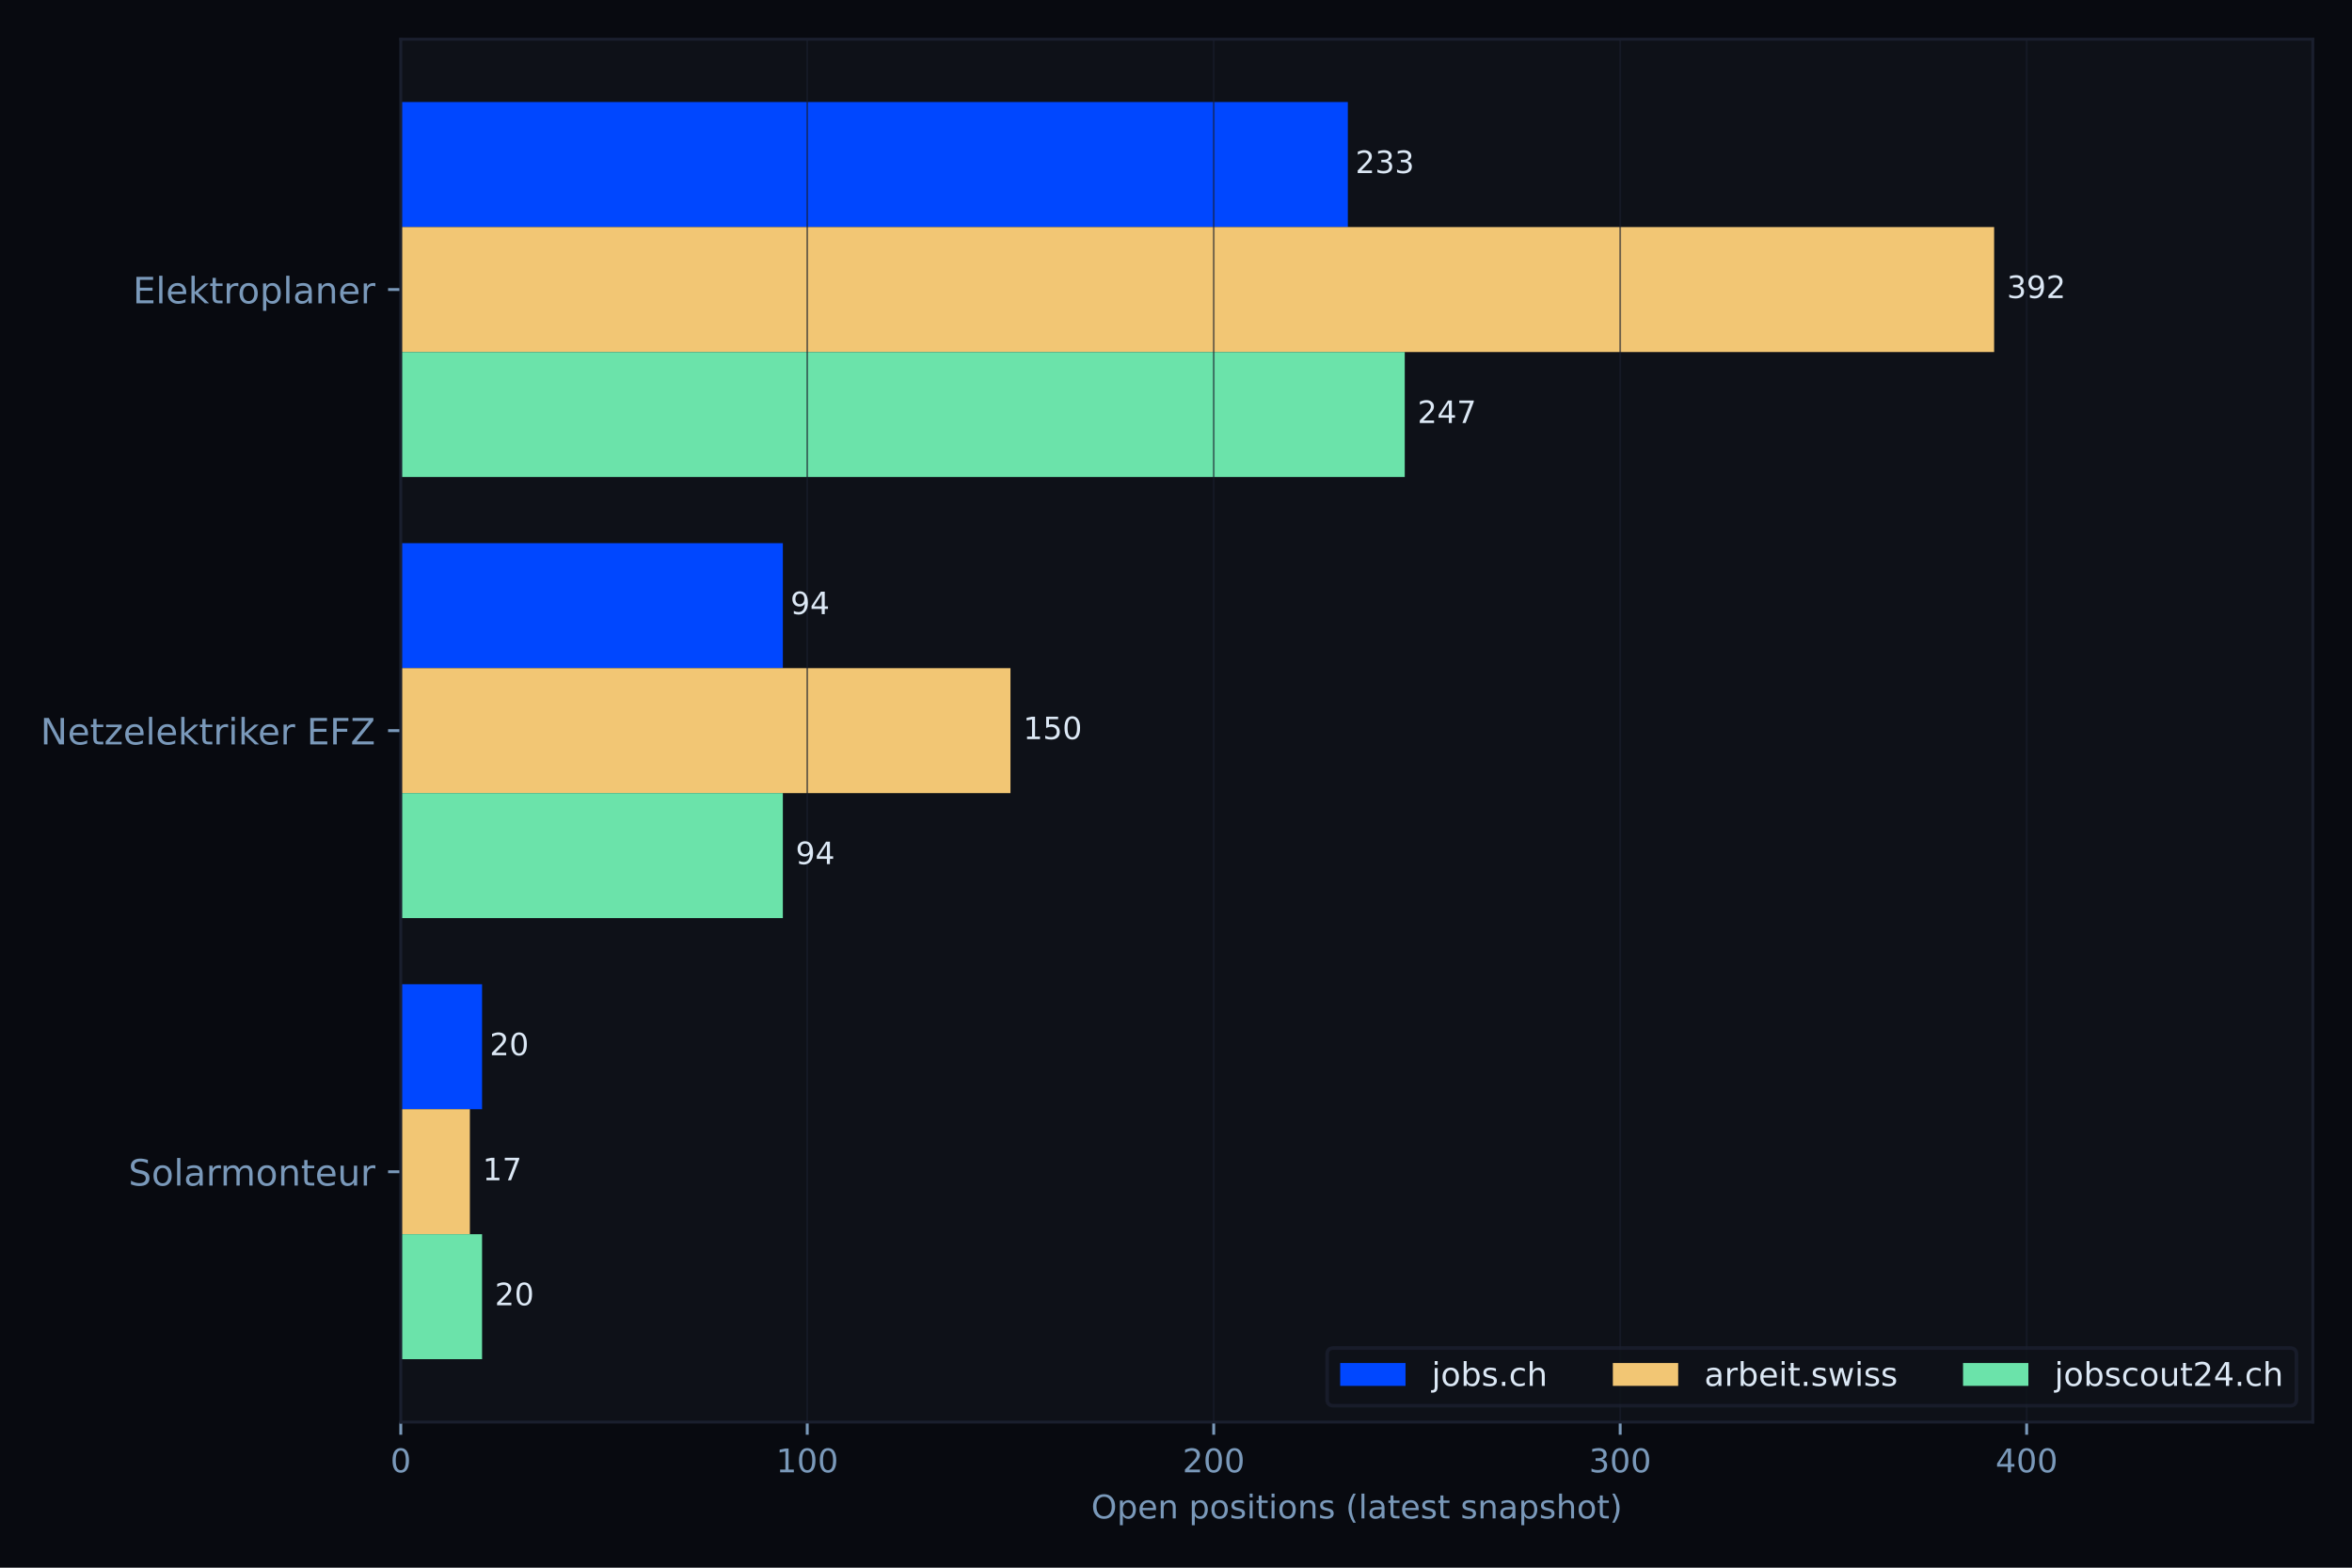
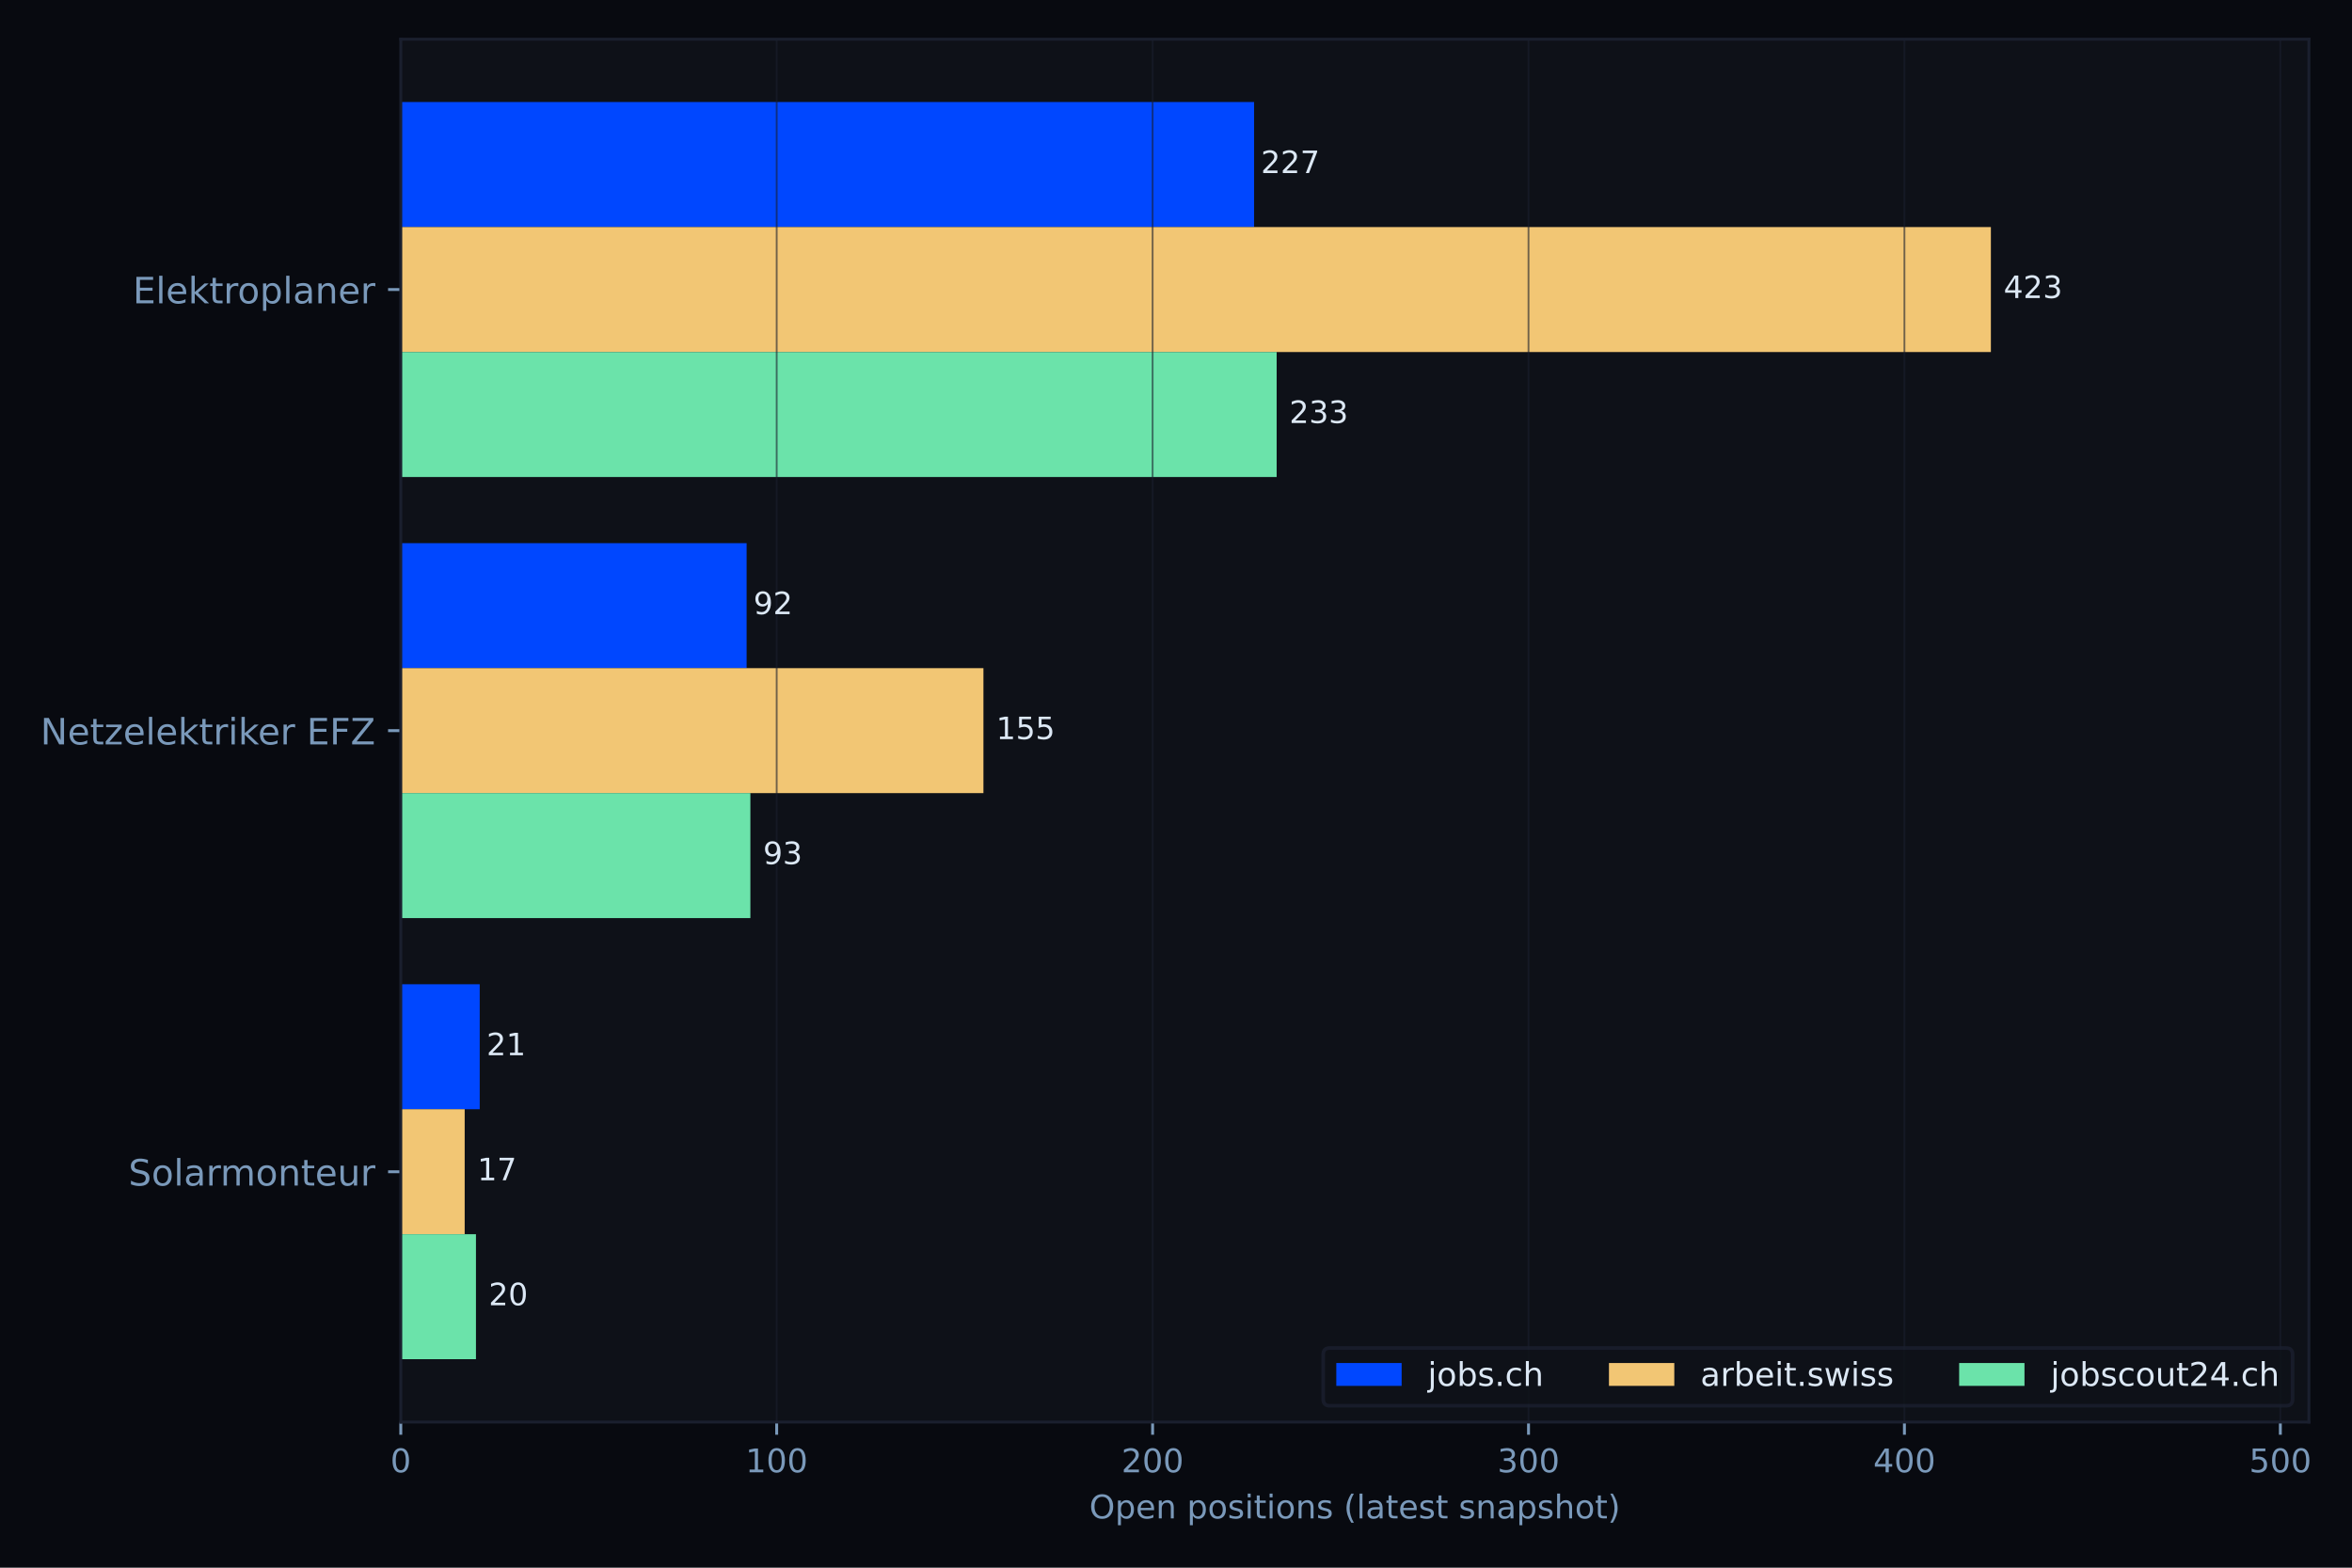
<svg xmlns="http://www.w3.org/2000/svg" xmlns:xlink="http://www.w3.org/1999/xlink" width="648pt" height="432pt" viewBox="0 0 648 432" version="1.1">
  <defs>
    <style type="text/css">*{stroke-linejoin: round; stroke-linecap: butt}</style>
  </defs>
  <g id="figure_1">
    <g id="patch_1">
      <path d="M 0 432  L 648 432  L 648 0  L 0 0  z " style="fill: #080a10" />
    </g>
    <g id="axes_1">
      <g id="patch_2">
-         <path d="M 110.418 391.873  L 637.2 391.873  L 637.2 10.8  L 110.418 10.8  z " style="fill: #0e1118" />
+         <path d="M 110.418 391.873  L 636.128 391.873  L 636.128 10.8  L 110.418 10.8  z " style="fill: #0e1118" />
      </g>
      <g id="patch_3">
-         <path d="M 110.418 28.121  L 371.345 28.121  L 371.345 62.562  L 110.418 62.562  z " clip-path="url(#p91f7af587e)" style="fill: #0047ff" />
+         <path d="M 110.418 28.121  L 345.517 28.121  L 345.517 62.562  L 110.418 62.562  z " clip-path="url(#p15c6c95332)" style="fill: #0047ff" />
      </g>
      <g id="patch_4">
-         <path d="M 110.418 149.676  L 215.685 149.676  L 215.685 184.116  L 110.418 184.116  z " clip-path="url(#p91f7af587e)" style="fill: #0047ff" />
+         <path d="M 110.418 149.676  L 205.701 149.676  L 205.701 184.116  L 110.418 184.116  z " clip-path="url(#p15c6c95332)" style="fill: #0047ff" />
      </g>
      <g id="patch_5">
-         <path d="M 110.418 271.23  L 132.815 271.23  L 132.815 305.67  L 110.418 305.67  z " clip-path="url(#p91f7af587e)" style="fill: #0047ff" />
+         <path d="M 110.418 271.23  L 132.167 271.23  L 132.167 305.67  L 110.418 305.67  z " clip-path="url(#p15c6c95332)" style="fill: #0047ff" />
      </g>
      <g id="patch_6">
-         <path d="M 110.418 62.562  L 549.403 62.562  L 549.403 97.002  L 110.418 97.002  z " clip-path="url(#p91f7af587e)" style="fill: #f2c674" />
+         <path d="M 110.418 62.562  L 548.51 62.562  L 548.51 97.002  L 110.418 97.002  z " clip-path="url(#p15c6c95332)" style="fill: #f2c674" />
      </g>
      <g id="patch_7">
-         <path d="M 110.418 184.116  L 278.397 184.116  L 278.397 218.557  L 110.418 218.557  z " clip-path="url(#p91f7af587e)" style="fill: #f2c674" />
+         <path d="M 110.418 184.116  L 270.948 184.116  L 270.948 218.557  L 110.418 218.557  z " clip-path="url(#p15c6c95332)" style="fill: #f2c674" />
      </g>
      <g id="patch_8">
-         <path d="M 110.418 305.67  L 129.456 305.67  L 129.456 340.111  L 110.418 340.111  z " clip-path="url(#p91f7af587e)" style="fill: #f2c674" />
+         <path d="M 110.418 305.67  L 128.025 305.67  L 128.025 340.111  L 110.418 340.111  z " clip-path="url(#p15c6c95332)" style="fill: #f2c674" />
      </g>
      <g id="patch_9">
-         <path d="M 110.418 97.002  L 387.023 97.002  L 387.023 131.443  L 110.418 131.443  z " clip-path="url(#p91f7af587e)" style="fill: #6be3aa" />
+         <path d="M 110.418 97.002  L 351.731 97.002  L 351.731 131.443  L 110.418 131.443  z " clip-path="url(#p15c6c95332)" style="fill: #6be3aa" />
      </g>
      <g id="patch_10">
-         <path d="M 110.418 218.557  L 215.685 218.557  L 215.685 252.997  L 110.418 252.997  z " clip-path="url(#p91f7af587e)" style="fill: #6be3aa" />
+         <path d="M 110.418 218.557  L 206.736 218.557  L 206.736 252.997  L 110.418 252.997  z " clip-path="url(#p15c6c95332)" style="fill: #6be3aa" />
      </g>
      <g id="patch_11">
-         <path d="M 110.418 340.111  L 132.815 340.111  L 132.815 374.551  L 110.418 374.551  z " clip-path="url(#p91f7af587e)" style="fill: #6be3aa" />
+         <path d="M 110.418 340.111  L 131.132 340.111  L 131.132 374.551  L 110.418 374.551  z " clip-path="url(#p15c6c95332)" style="fill: #6be3aa" />
      </g>
      <g id="matplotlib.axis_1">
        <g id="xtick_1">
          <g id="line2d_1">
-             <path d="M 110.418 391.873  L 110.418 10.8  " clip-path="url(#p91f7af587e)" style="fill: none; stroke: #1a1f2e; stroke-opacity: 0.6; stroke-width: 0.5; stroke-linecap: square" />
+             <path d="M 110.418 391.873  L 110.418 10.8  " clip-path="url(#p15c6c95332)" style="fill: none; stroke: #1a1f2e; stroke-opacity: 0.6; stroke-width: 0.5; stroke-linecap: square" />
          </g>
          <g id="line2d_2">
            <defs>
              <path id="mff3be124f5" d="M 0 0  L 0 3.5  " style="stroke: #7a99ba; stroke-width: 0.8" />
            </defs>
            <g>
              <use xlink:href="#mff3be124f5" x="110.418" y="391.873" style="fill: #7a99ba; stroke: #7a99ba; stroke-width: 0.8" />
            </g>
          </g>
          <g id="text_1">
            <g style="fill: #7a99ba" transform="translate(107.5551 405.7113) scale(0.09 -0.09)">
              <defs>
                <path id="DejaVuSans-30" d="M 2034 4250  Q 1547 4250 1301 3770  Q 1056 3291 1056 2328  Q 1056 1369 1301 889  Q 1547 409 2034 409  Q 2525 409 2770 889  Q 3016 1369 3016 2328  Q 3016 3291 2770 3770  Q 2525 4250 2034 4250  z M 2034 4750  Q 2819 4750 3233 4129  Q 3647 3509 3647 2328  Q 3647 1150 3233 529  Q 2819 -91 2034 -91  Q 1250 -91 836 529  Q 422 1150 422 2328  Q 422 3509 836 4129  Q 1250 4750 2034 4750  z " transform="scale(0.015625)" />
              </defs>
              <use xlink:href="#DejaVuSans-30" />
            </g>
          </g>
        </g>
        <g id="xtick_2">
          <g id="line2d_3">
-             <path d="M 222.404 391.873  L 222.404 10.8  " clip-path="url(#p91f7af587e)" style="fill: none; stroke: #1a1f2e; stroke-opacity: 0.6; stroke-width: 0.5; stroke-linecap: square" />
+             <path d="M 213.986 391.873  L 213.986 10.8  " clip-path="url(#p15c6c95332)" style="fill: none; stroke: #1a1f2e; stroke-opacity: 0.6; stroke-width: 0.5; stroke-linecap: square" />
          </g>
          <g id="line2d_4">
            <g>
-               <use xlink:href="#mff3be124f5" x="222.404" y="391.873" style="fill: #7a99ba; stroke: #7a99ba; stroke-width: 0.8" />
+               <use xlink:href="#mff3be124f5" x="213.986" y="391.873" style="fill: #7a99ba; stroke: #7a99ba; stroke-width: 0.8" />
            </g>
          </g>
          <g id="text_2">
-             <g style="fill: #7a99ba" transform="translate(213.8147 405.7113) scale(0.09 -0.09)">
+             <g style="fill: #7a99ba" transform="translate(205.3966 405.7113) scale(0.09 -0.09)">
              <defs>
                <path id="DejaVuSans-31" d="M 794 531  L 1825 531  L 1825 4091  L 703 3866  L 703 4441  L 1819 4666  L 2450 4666  L 2450 531  L 3481 531  L 3481 0  L 794 0  L 794 531  z " transform="scale(0.015625)" />
              </defs>
              <use xlink:href="#DejaVuSans-31" />
              <use xlink:href="#DejaVuSans-30" x="63.623" />
              <use xlink:href="#DejaVuSans-30" x="127.246" />
            </g>
          </g>
        </g>
        <g id="xtick_3">
          <g id="line2d_5">
-             <path d="M 334.39 391.873  L 334.39 10.8  " clip-path="url(#p91f7af587e)" style="fill: none; stroke: #1a1f2e; stroke-opacity: 0.6; stroke-width: 0.5; stroke-linecap: square" />
+             <path d="M 317.554 391.873  L 317.554 10.8  " clip-path="url(#p15c6c95332)" style="fill: none; stroke: #1a1f2e; stroke-opacity: 0.6; stroke-width: 0.5; stroke-linecap: square" />
          </g>
          <g id="line2d_6">
            <g>
-               <use xlink:href="#mff3be124f5" x="334.39" y="391.873" style="fill: #7a99ba; stroke: #7a99ba; stroke-width: 0.8" />
+               <use xlink:href="#mff3be124f5" x="317.554" y="391.873" style="fill: #7a99ba; stroke: #7a99ba; stroke-width: 0.8" />
            </g>
          </g>
          <g id="text_3">
-             <g style="fill: #7a99ba" transform="translate(325.8007 405.7113) scale(0.09 -0.09)">
+             <g style="fill: #7a99ba" transform="translate(308.9644 405.7113) scale(0.09 -0.09)">
              <defs>
                <path id="DejaVuSans-32" d="M 1228 531  L 3431 531  L 3431 0  L 469 0  L 469 531  Q 828 903 1448 1529  Q 2069 2156 2228 2338  Q 2531 2678 2651 2914  Q 2772 3150 2772 3378  Q 2772 3750 2511 3984  Q 2250 4219 1831 4219  Q 1534 4219 1204 4116  Q 875 4013 500 3803  L 500 4441  Q 881 4594 1212 4672  Q 1544 4750 1819 4750  Q 2544 4750 2975 4387  Q 3406 4025 3406 3419  Q 3406 3131 3298 2873  Q 3191 2616 2906 2266  Q 2828 2175 2409 1742  Q 1991 1309 1228 531  z " transform="scale(0.015625)" />
              </defs>
              <use xlink:href="#DejaVuSans-32" />
              <use xlink:href="#DejaVuSans-30" x="63.623" />
              <use xlink:href="#DejaVuSans-30" x="127.246" />
            </g>
          </g>
        </g>
        <g id="xtick_4">
          <g id="line2d_7">
-             <path d="M 446.376 391.873  L 446.376 10.8  " clip-path="url(#p91f7af587e)" style="fill: none; stroke: #1a1f2e; stroke-opacity: 0.6; stroke-width: 0.5; stroke-linecap: square" />
+             <path d="M 421.122 391.873  L 421.122 10.8  " clip-path="url(#p15c6c95332)" style="fill: none; stroke: #1a1f2e; stroke-opacity: 0.6; stroke-width: 0.5; stroke-linecap: square" />
          </g>
          <g id="line2d_8">
            <g>
-               <use xlink:href="#mff3be124f5" x="446.376" y="391.873" style="fill: #7a99ba; stroke: #7a99ba; stroke-width: 0.8" />
+               <use xlink:href="#mff3be124f5" x="421.122" y="391.873" style="fill: #7a99ba; stroke: #7a99ba; stroke-width: 0.8" />
            </g>
          </g>
          <g id="text_4">
-             <g style="fill: #7a99ba" transform="translate(437.7866 405.7113) scale(0.09 -0.09)">
+             <g style="fill: #7a99ba" transform="translate(412.5322 405.7113) scale(0.09 -0.09)">
              <defs>
                <path id="DejaVuSans-33" d="M 2597 2516  Q 3050 2419 3304 2112  Q 3559 1806 3559 1356  Q 3559 666 3084 287  Q 2609 -91 1734 -91  Q 1441 -91 1130 -33  Q 819 25 488 141  L 488 750  Q 750 597 1062 519  Q 1375 441 1716 441  Q 2309 441 2620 675  Q 2931 909 2931 1356  Q 2931 1769 2642 2001  Q 2353 2234 1838 2234  L 1294 2234  L 1294 2753  L 1863 2753  Q 2328 2753 2575 2939  Q 2822 3125 2822 3475  Q 2822 3834 2567 4026  Q 2313 4219 1838 4219  Q 1578 4219 1281 4162  Q 984 4106 628 3988  L 628 4550  Q 988 4650 1302 4700  Q 1616 4750 1894 4750  Q 2613 4750 3031 4423  Q 3450 4097 3450 3541  Q 3450 3153 3228 2886  Q 3006 2619 2597 2516  z " transform="scale(0.015625)" />
              </defs>
              <use xlink:href="#DejaVuSans-33" />
              <use xlink:href="#DejaVuSans-30" x="63.623" />
              <use xlink:href="#DejaVuSans-30" x="127.246" />
            </g>
          </g>
        </g>
        <g id="xtick_5">
          <g id="line2d_9">
-             <path d="M 558.362 391.873  L 558.362 10.8  " clip-path="url(#p91f7af587e)" style="fill: none; stroke: #1a1f2e; stroke-opacity: 0.6; stroke-width: 0.5; stroke-linecap: square" />
+             <path d="M 524.689 391.873  L 524.689 10.8  " clip-path="url(#p15c6c95332)" style="fill: none; stroke: #1a1f2e; stroke-opacity: 0.6; stroke-width: 0.5; stroke-linecap: square" />
          </g>
          <g id="line2d_10">
            <g>
-               <use xlink:href="#mff3be124f5" x="558.362" y="391.873" style="fill: #7a99ba; stroke: #7a99ba; stroke-width: 0.8" />
+               <use xlink:href="#mff3be124f5" x="524.689" y="391.873" style="fill: #7a99ba; stroke: #7a99ba; stroke-width: 0.8" />
            </g>
          </g>
          <g id="text_5">
-             <g style="fill: #7a99ba" transform="translate(549.7725 405.7113) scale(0.09 -0.09)">
+             <g style="fill: #7a99ba" transform="translate(516.0999 405.7113) scale(0.09 -0.09)">
              <defs>
                <path id="DejaVuSans-34" d="M 2419 4116  L 825 1625  L 2419 1625  L 2419 4116  z M 2253 4666  L 3047 4666  L 3047 1625  L 3713 1625  L 3713 1100  L 3047 1100  L 3047 0  L 2419 0  L 2419 1100  L 313 1100  L 313 1709  L 2253 4666  z " transform="scale(0.015625)" />
              </defs>
              <use xlink:href="#DejaVuSans-34" />
              <use xlink:href="#DejaVuSans-30" x="63.623" />
              <use xlink:href="#DejaVuSans-30" x="127.246" />
            </g>
          </g>
        </g>
-         <g id="text_6">
-           <g style="fill: #7a99ba" transform="translate(300.6454 418.4216) scale(0.09 -0.09)">
+         <g id="xtick_6">
+           <g id="line2d_11">
+             <path d="M 628.257 391.873  L 628.257 10.8  " clip-path="url(#p15c6c95332)" style="fill: none; stroke: #1a1f2e; stroke-opacity: 0.6; stroke-width: 0.5; stroke-linecap: square" />
+           </g>
+           <g id="line2d_12">
+             <g>
+               <use xlink:href="#mff3be124f5" x="628.257" y="391.873" style="fill: #7a99ba; stroke: #7a99ba; stroke-width: 0.8" />
+             </g>
+           </g>
+           <g id="text_6">
+             <g style="fill: #7a99ba" transform="translate(619.6677 405.7113) scale(0.09 -0.09)">
+               <defs>
+                 <path id="DejaVuSans-35" d="M 691 4666  L 3169 4666  L 3169 4134  L 1269 4134  L 1269 2991  Q 1406 3038 1543 3061  Q 1681 3084 1819 3084  Q 2600 3084 3056 2656  Q 3513 2228 3513 1497  Q 3513 744 3044 326  Q 2575 -91 1722 -91  Q 1428 -91 1123 -41  Q 819 9 494 109  L 494 744  Q 775 591 1075 516  Q 1375 441 1709 441  Q 2250 441 2565 725  Q 2881 1009 2881 1497  Q 2881 1984 2565 2268  Q 2250 2553 1709 2553  Q 1456 2553 1204 2497  Q 953 2441 691 2322  L 691 4666  z " transform="scale(0.015625)" />
+               </defs>
+               <use xlink:href="#DejaVuSans-35" />
+               <use xlink:href="#DejaVuSans-30" x="63.623" />
+               <use xlink:href="#DejaVuSans-30" x="127.246" />
+             </g>
+           </g>
+         </g>
+         <g id="text_7">
+           <g style="fill: #7a99ba" transform="translate(300.1095 418.4216) scale(0.09 -0.09)">
            <defs>
              <path id="DejaVuSans-4f" d="M 2522 4238  Q 1834 4238 1429 3725  Q 1025 3213 1025 2328  Q 1025 1447 1429 934  Q 1834 422 2522 422  Q 3209 422 3611 934  Q 4013 1447 4013 2328  Q 4013 3213 3611 3725  Q 3209 4238 2522 4238  z M 2522 4750  Q 3503 4750 4090 4092  Q 4678 3434 4678 2328  Q 4678 1225 4090 567  Q 3503 -91 2522 -91  Q 1538 -91 948 565  Q 359 1222 359 2328  Q 359 3434 948 4092  Q 1538 4750 2522 4750  z " transform="scale(0.015625)" />
              <path id="DejaVuSans-70" d="M 1159 525  L 1159 -1331  L 581 -1331  L 581 3500  L 1159 3500  L 1159 2969  Q 1341 3281 1617 3432  Q 1894 3584 2278 3584  Q 2916 3584 3314 3078  Q 3713 2572 3713 1747  Q 3713 922 3314 415  Q 2916 -91 2278 -91  Q 1894 -91 1617 61  Q 1341 213 1159 525  z M 3116 1747  Q 3116 2381 2855 2742  Q 2594 3103 2138 3103  Q 1681 3103 1420 2742  Q 1159 2381 1159 1747  Q 1159 1113 1420 752  Q 1681 391 2138 391  Q 2594 391 2855 752  Q 3116 1113 3116 1747  z " transform="scale(0.015625)" />
              <path id="DejaVuSans-65" d="M 3597 1894  L 3597 1613  L 953 1613  Q 991 1019 1311 708  Q 1631 397 2203 397  Q 2534 397 2845 478  Q 3156 559 3463 722  L 3463 178  Q 3153 47 2828 -22  Q 2503 -91 2169 -91  Q 1331 -91 842 396  Q 353 884 353 1716  Q 353 2575 817 3079  Q 1281 3584 2069 3584  Q 2775 3584 3186 3129  Q 3597 2675 3597 1894  z M 3022 2063  Q 3016 2534 2758 2815  Q 2500 3097 2075 3097  Q 1594 3097 1305 2825  Q 1016 2553 972 2059  L 3022 2063  z " transform="scale(0.015625)" />
              <path id="DejaVuSans-6e" d="M 3513 2113  L 3513 0  L 2938 0  L 2938 2094  Q 2938 2591 2744 2837  Q 2550 3084 2163 3084  Q 1697 3084 1428 2787  Q 1159 2491 1159 1978  L 1159 0  L 581 0  L 581 3500  L 1159 3500  L 1159 2956  Q 1366 3272 1645 3428  Q 1925 3584 2291 3584  Q 2894 3584 3203 3211  Q 3513 2838 3513 2113  z " transform="scale(0.015625)" />
              <path id="DejaVuSans-20" transform="scale(0.015625)" />
              <path id="DejaVuSans-6f" d="M 1959 3097  Q 1497 3097 1228 2736  Q 959 2375 959 1747  Q 959 1119 1226 758  Q 1494 397 1959 397  Q 2419 397 2687 759  Q 2956 1122 2956 1747  Q 2956 2369 2687 2733  Q 2419 3097 1959 3097  z M 1959 3584  Q 2709 3584 3137 3096  Q 3566 2609 3566 1747  Q 3566 888 3137 398  Q 2709 -91 1959 -91  Q 1206 -91 779 398  Q 353 888 353 1747  Q 353 2609 779 3096  Q 1206 3584 1959 3584  z " transform="scale(0.015625)" />
              <path id="DejaVuSans-73" d="M 2834 3397  L 2834 2853  Q 2591 2978 2328 3040  Q 2066 3103 1784 3103  Q 1356 3103 1142 2972  Q 928 2841 928 2578  Q 928 2378 1081 2264  Q 1234 2150 1697 2047  L 1894 2003  Q 2506 1872 2764 1633  Q 3022 1394 3022 966  Q 3022 478 2636 193  Q 2250 -91 1575 -91  Q 1294 -91 989 -36  Q 684 19 347 128  L 347 722  Q 666 556 975 473  Q 1284 391 1588 391  Q 1994 391 2212 530  Q 2431 669 2431 922  Q 2431 1156 2273 1281  Q 2116 1406 1581 1522  L 1381 1569  Q 847 1681 609 1914  Q 372 2147 372 2553  Q 372 3047 722 3315  Q 1072 3584 1716 3584  Q 2034 3584 2315 3537  Q 2597 3491 2834 3397  z " transform="scale(0.015625)" />
              <path id="DejaVuSans-69" d="M 603 3500  L 1178 3500  L 1178 0  L 603 0  L 603 3500  z M 603 4863  L 1178 4863  L 1178 4134  L 603 4134  L 603 4863  z " transform="scale(0.015625)" />
              <path id="DejaVuSans-74" d="M 1172 4494  L 1172 3500  L 2356 3500  L 2356 3053  L 1172 3053  L 1172 1153  Q 1172 725 1289 603  Q 1406 481 1766 481  L 2356 481  L 2356 0  L 1766 0  Q 1100 0 847 248  Q 594 497 594 1153  L 594 3053  L 172 3053  L 172 3500  L 594 3500  L 594 4494  L 1172 4494  z " transform="scale(0.015625)" />
              <path id="DejaVuSans-28" d="M 1984 4856  Q 1566 4138 1362 3434  Q 1159 2731 1159 2009  Q 1159 1288 1364 580  Q 1569 -128 1984 -844  L 1484 -844  Q 1016 -109 783 600  Q 550 1309 550 2009  Q 550 2706 781 3412  Q 1013 4119 1484 4856  L 1984 4856  z " transform="scale(0.015625)" />
              <path id="DejaVuSans-6c" d="M 603 4863  L 1178 4863  L 1178 0  L 603 0  L 603 4863  z " transform="scale(0.015625)" />
              <path id="DejaVuSans-61" d="M 2194 1759  Q 1497 1759 1228 1600  Q 959 1441 959 1056  Q 959 750 1161 570  Q 1363 391 1709 391  Q 2188 391 2477 730  Q 2766 1069 2766 1631  L 2766 1759  L 2194 1759  z M 3341 1997  L 3341 0  L 2766 0  L 2766 531  Q 2569 213 2275 61  Q 1981 -91 1556 -91  Q 1019 -91 701 211  Q 384 513 384 1019  Q 384 1609 779 1909  Q 1175 2209 1959 2209  L 2766 2209  L 2766 2266  Q 2766 2663 2505 2880  Q 2244 3097 1772 3097  Q 1472 3097 1187 3025  Q 903 2953 641 2809  L 641 3341  Q 956 3463 1253 3523  Q 1550 3584 1831 3584  Q 2591 3584 2966 3190  Q 3341 2797 3341 1997  z " transform="scale(0.015625)" />
              <path id="DejaVuSans-68" d="M 3513 2113  L 3513 0  L 2938 0  L 2938 2094  Q 2938 2591 2744 2837  Q 2550 3084 2163 3084  Q 1697 3084 1428 2787  Q 1159 2491 1159 1978  L 1159 0  L 581 0  L 581 4863  L 1159 4863  L 1159 2956  Q 1366 3272 1645 3428  Q 1925 3584 2291 3584  Q 2894 3584 3203 3211  Q 3513 2838 3513 2113  z " transform="scale(0.015625)" />
              <path id="DejaVuSans-29" d="M 513 4856  L 1013 4856  Q 1481 4119 1714 3412  Q 1947 2706 1947 2009  Q 1947 1309 1714 600  Q 1481 -109 1013 -844  L 513 -844  Q 928 -128 1133 580  Q 1338 1288 1338 2009  Q 1338 2731 1133 3434  Q 928 4138 513 4856  z " transform="scale(0.015625)" />
            </defs>
            <use xlink:href="#DejaVuSans-4f" />
            <use xlink:href="#DejaVuSans-70" x="78.711" />
            <use xlink:href="#DejaVuSans-65" x="142.188" />
            <use xlink:href="#DejaVuSans-6e" x="203.711" />
            <use xlink:href="#DejaVuSans-20" x="267.09" />
            <use xlink:href="#DejaVuSans-70" x="298.877" />
            <use xlink:href="#DejaVuSans-6f" x="362.354" />
            <use xlink:href="#DejaVuSans-73" x="423.535" />
            <use xlink:href="#DejaVuSans-69" x="475.635" />
            <use xlink:href="#DejaVuSans-74" x="503.418" />
            <use xlink:href="#DejaVuSans-69" x="542.627" />
            <use xlink:href="#DejaVuSans-6f" x="570.41" />
            <use xlink:href="#DejaVuSans-6e" x="631.592" />
            <use xlink:href="#DejaVuSans-73" x="694.971" />
            <use xlink:href="#DejaVuSans-20" x="747.07" />
            <use xlink:href="#DejaVuSans-28" x="778.857" />
            <use xlink:href="#DejaVuSans-6c" x="817.871" />
            <use xlink:href="#DejaVuSans-61" x="845.654" />
            <use xlink:href="#DejaVuSans-74" x="906.934" />
            <use xlink:href="#DejaVuSans-65" x="946.143" />
            <use xlink:href="#DejaVuSans-73" x="1007.666" />
            <use xlink:href="#DejaVuSans-74" x="1059.766" />
            <use xlink:href="#DejaVuSans-20" x="1098.975" />
            <use xlink:href="#DejaVuSans-73" x="1130.762" />
            <use xlink:href="#DejaVuSans-6e" x="1182.861" />
            <use xlink:href="#DejaVuSans-61" x="1246.24" />
            <use xlink:href="#DejaVuSans-70" x="1307.52" />
            <use xlink:href="#DejaVuSans-73" x="1370.996" />
            <use xlink:href="#DejaVuSans-68" x="1423.096" />
            <use xlink:href="#DejaVuSans-6f" x="1486.475" />
            <use xlink:href="#DejaVuSans-74" x="1547.656" />
            <use xlink:href="#DejaVuSans-29" x="1586.865" />
          </g>
        </g>
      </g>
      <g id="matplotlib.axis_2">
        <g id="ytick_1">
-           <g id="line2d_11">
+           <g id="line2d_13">
            <defs>
              <path id="mdf66c61492" d="M 0 0  L -3.5 0  " style="stroke: #7a99ba; stroke-width: 0.8" />
            </defs>
            <g>
              <use xlink:href="#mdf66c61492" x="110.418" y="79.782" style="fill: #7a99ba; stroke: #7a99ba; stroke-width: 0.8" />
            </g>
          </g>
-           <g id="text_7">
+           <g id="text_8">
            <g style="fill: #7a99ba" transform="translate(36.59631 83.58128) scale(0.1 -0.1)">
              <defs>
                <path id="DejaVuSans-45" d="M 628 4666  L 3578 4666  L 3578 4134  L 1259 4134  L 1259 2753  L 3481 2753  L 3481 2222  L 1259 2222  L 1259 531  L 3634 531  L 3634 0  L 628 0  L 628 4666  z " transform="scale(0.015625)" />
                <path id="DejaVuSans-6b" d="M 581 4863  L 1159 4863  L 1159 1991  L 2875 3500  L 3609 3500  L 1753 1863  L 3688 0  L 2938 0  L 1159 1709  L 1159 0  L 581 0  L 581 4863  z " transform="scale(0.015625)" />
                <path id="DejaVuSans-72" d="M 2631 2963  Q 2534 3019 2420 3045  Q 2306 3072 2169 3072  Q 1681 3072 1420 2755  Q 1159 2438 1159 1844  L 1159 0  L 581 0  L 581 3500  L 1159 3500  L 1159 2956  Q 1341 3275 1631 3429  Q 1922 3584 2338 3584  Q 2397 3584 2469 3576  Q 2541 3569 2628 3553  L 2631 2963  z " transform="scale(0.015625)" />
              </defs>
              <use xlink:href="#DejaVuSans-45" />
              <use xlink:href="#DejaVuSans-6c" x="63.184" />
              <use xlink:href="#DejaVuSans-65" x="90.967" />
              <use xlink:href="#DejaVuSans-6b" x="152.49" />
              <use xlink:href="#DejaVuSans-74" x="210.4" />
              <use xlink:href="#DejaVuSans-72" x="249.609" />
              <use xlink:href="#DejaVuSans-6f" x="288.473" />
              <use xlink:href="#DejaVuSans-70" x="349.654" />
              <use xlink:href="#DejaVuSans-6c" x="413.131" />
              <use xlink:href="#DejaVuSans-61" x="440.914" />
              <use xlink:href="#DejaVuSans-6e" x="502.193" />
              <use xlink:href="#DejaVuSans-65" x="565.572" />
              <use xlink:href="#DejaVuSans-72" x="627.096" />
            </g>
          </g>
        </g>
        <g id="ytick_2">
-           <g id="line2d_12">
+           <g id="line2d_14">
            <g>
              <use xlink:href="#mdf66c61492" x="110.418" y="201.336" style="fill: #7a99ba; stroke: #7a99ba; stroke-width: 0.8" />
            </g>
          </g>
-           <g id="text_8">
+           <g id="text_9">
            <g style="fill: #7a99ba" transform="translate(11.14006 205.1356) scale(0.1 -0.1)">
              <defs>
                <path id="DejaVuSans-4e" d="M 628 4666  L 1478 4666  L 3547 763  L 3547 4666  L 4159 4666  L 4159 0  L 3309 0  L 1241 3903  L 1241 0  L 628 0  L 628 4666  z " transform="scale(0.015625)" />
                <path id="DejaVuSans-7a" d="M 353 3500  L 3084 3500  L 3084 2975  L 922 459  L 3084 459  L 3084 0  L 275 0  L 275 525  L 2438 3041  L 353 3041  L 353 3500  z " transform="scale(0.015625)" />
                <path id="DejaVuSans-46" d="M 628 4666  L 3309 4666  L 3309 4134  L 1259 4134  L 1259 2759  L 3109 2759  L 3109 2228  L 1259 2228  L 1259 0  L 628 0  L 628 4666  z " transform="scale(0.015625)" />
                <path id="DejaVuSans-5a" d="M 359 4666  L 4025 4666  L 4025 4184  L 1075 531  L 4097 531  L 4097 0  L 288 0  L 288 481  L 3238 4134  L 359 4134  L 359 4666  z " transform="scale(0.015625)" />
              </defs>
              <use xlink:href="#DejaVuSans-4e" />
              <use xlink:href="#DejaVuSans-65" x="74.805" />
              <use xlink:href="#DejaVuSans-74" x="136.328" />
              <use xlink:href="#DejaVuSans-7a" x="175.537" />
              <use xlink:href="#DejaVuSans-65" x="228.027" />
              <use xlink:href="#DejaVuSans-6c" x="289.551" />
              <use xlink:href="#DejaVuSans-65" x="317.334" />
              <use xlink:href="#DejaVuSans-6b" x="378.857" />
              <use xlink:href="#DejaVuSans-74" x="436.768" />
              <use xlink:href="#DejaVuSans-72" x="475.977" />
              <use xlink:href="#DejaVuSans-69" x="517.09" />
              <use xlink:href="#DejaVuSans-6b" x="544.873" />
              <use xlink:href="#DejaVuSans-65" x="599.158" />
              <use xlink:href="#DejaVuSans-72" x="660.682" />
              <use xlink:href="#DejaVuSans-20" x="701.795" />
              <use xlink:href="#DejaVuSans-45" x="733.582" />
              <use xlink:href="#DejaVuSans-46" x="796.766" />
              <use xlink:href="#DejaVuSans-5a" x="854.285" />
            </g>
          </g>
        </g>
        <g id="ytick_3">
-           <g id="line2d_13">
+           <g id="line2d_15">
            <g>
              <use xlink:href="#mdf66c61492" x="110.418" y="322.891" style="fill: #7a99ba; stroke: #7a99ba; stroke-width: 0.8" />
            </g>
          </g>
-           <g id="text_9">
+           <g id="text_10">
            <g style="fill: #7a99ba" transform="translate(35.39006 326.6899) scale(0.1 -0.1)">
              <defs>
                <path id="DejaVuSans-53" d="M 3425 4513  L 3425 3897  Q 3066 4069 2747 4153  Q 2428 4238 2131 4238  Q 1616 4238 1336 4038  Q 1056 3838 1056 3469  Q 1056 3159 1242 3001  Q 1428 2844 1947 2747  L 2328 2669  Q 3034 2534 3370 2195  Q 3706 1856 3706 1288  Q 3706 609 3251 259  Q 2797 -91 1919 -91  Q 1588 -91 1214 -16  Q 841 59 441 206  L 441 856  Q 825 641 1194 531  Q 1563 422 1919 422  Q 2459 422 2753 634  Q 3047 847 3047 1241  Q 3047 1584 2836 1778  Q 2625 1972 2144 2069  L 1759 2144  Q 1053 2284 737 2584  Q 422 2884 422 3419  Q 422 4038 858 4394  Q 1294 4750 2059 4750  Q 2388 4750 2728 4690  Q 3069 4631 3425 4513  z " transform="scale(0.015625)" />
                <path id="DejaVuSans-6d" d="M 3328 2828  Q 3544 3216 3844 3400  Q 4144 3584 4550 3584  Q 5097 3584 5394 3201  Q 5691 2819 5691 2113  L 5691 0  L 5113 0  L 5113 2094  Q 5113 2597 4934 2840  Q 4756 3084 4391 3084  Q 3944 3084 3684 2787  Q 3425 2491 3425 1978  L 3425 0  L 2847 0  L 2847 2094  Q 2847 2600 2669 2842  Q 2491 3084 2119 3084  Q 1678 3084 1418 2786  Q 1159 2488 1159 1978  L 1159 0  L 581 0  L 581 3500  L 1159 3500  L 1159 2956  Q 1356 3278 1631 3431  Q 1906 3584 2284 3584  Q 2666 3584 2933 3390  Q 3200 3197 3328 2828  z " transform="scale(0.015625)" />
                <path id="DejaVuSans-75" d="M 544 1381  L 544 3500  L 1119 3500  L 1119 1403  Q 1119 906 1312 657  Q 1506 409 1894 409  Q 2359 409 2629 706  Q 2900 1003 2900 1516  L 2900 3500  L 3475 3500  L 3475 0  L 2900 0  L 2900 538  Q 2691 219 2414 64  Q 2138 -91 1772 -91  Q 1169 -91 856 284  Q 544 659 544 1381  z M 1991 3584  L 1991 3584  z " transform="scale(0.015625)" />
              </defs>
              <use xlink:href="#DejaVuSans-53" />
              <use xlink:href="#DejaVuSans-6f" x="63.477" />
              <use xlink:href="#DejaVuSans-6c" x="124.658" />
              <use xlink:href="#DejaVuSans-61" x="152.441" />
              <use xlink:href="#DejaVuSans-72" x="213.721" />
              <use xlink:href="#DejaVuSans-6d" x="253.084" />
              <use xlink:href="#DejaVuSans-6f" x="350.496" />
              <use xlink:href="#DejaVuSans-6e" x="411.678" />
              <use xlink:href="#DejaVuSans-74" x="475.057" />
              <use xlink:href="#DejaVuSans-65" x="514.266" />
              <use xlink:href="#DejaVuSans-75" x="575.789" />
              <use xlink:href="#DejaVuSans-72" x="639.168" />
            </g>
          </g>
        </g>
      </g>
      <g id="patch_12">
        <path d="M 110.418 391.873  L 110.418 10.8  " style="fill: none; stroke: #1a1f2e; stroke-width: 0.8; stroke-linejoin: miter; stroke-linecap: square" />
      </g>
      <g id="patch_13">
-         <path d="M 637.2 391.873  L 637.2 10.8  " style="fill: none; stroke: #1a1f2e; stroke-width: 0.8; stroke-linejoin: miter; stroke-linecap: square" />
+         <path d="M 636.128 391.873  L 636.128 10.8  " style="fill: none; stroke: #1a1f2e; stroke-width: 0.8; stroke-linejoin: miter; stroke-linecap: square" />
      </g>
      <g id="patch_14">
-         <path d="M 110.418 391.873  L 637.2 391.873  " style="fill: none; stroke: #1a1f2e; stroke-width: 0.8; stroke-linejoin: miter; stroke-linecap: square" />
+         <path d="M 110.418 391.873  L 636.128 391.873  " style="fill: none; stroke: #1a1f2e; stroke-width: 0.8; stroke-linejoin: miter; stroke-linecap: square" />
      </g>
      <g id="patch_15">
-         <path d="M 110.418 10.8  L 637.2 10.8  " style="fill: none; stroke: #1a1f2e; stroke-width: 0.8; stroke-linejoin: miter; stroke-linecap: square" />
-       </g>
-       <g id="text_10">
-         <g style="fill: #dce8f5" transform="translate(373.4328 47.68715) scale(0.085 -0.085)">
+         <path d="M 110.418 10.8  L 636.128 10.8  " style="fill: none; stroke: #1a1f2e; stroke-width: 0.8; stroke-linejoin: miter; stroke-linecap: square" />
+       </g>
+       <g id="text_11">
+         <g style="fill: #dce8f5" transform="translate(347.3978 47.68715) scale(0.085 -0.085)">
+           <defs>
+             <path id="DejaVuSans-37" d="M 525 4666  L 3525 4666  L 3525 4397  L 1831 0  L 1172 0  L 2766 4134  L 525 4134  L 525 4666  z " transform="scale(0.015625)" />
+           </defs>
          <use xlink:href="#DejaVuSans-32" />
-           <use xlink:href="#DejaVuSans-33" x="63.623" />
-           <use xlink:href="#DejaVuSans-33" x="127.246" />
-         </g>
-       </g>
-       <g id="text_11">
-         <g style="fill: #dce8f5" transform="translate(217.7724 169.2414) scale(0.085 -0.085)">
+           <use xlink:href="#DejaVuSans-32" x="63.623" />
+           <use xlink:href="#DejaVuSans-37" x="127.246" />
+         </g>
+       </g>
+       <g id="text_12">
+         <g style="fill: #dce8f5" transform="translate(207.5813 169.2414) scale(0.085 -0.085)">
          <defs>
            <path id="DejaVuSans-39" d="M 703 97  L 703 672  Q 941 559 1184 500  Q 1428 441 1663 441  Q 2288 441 2617 861  Q 2947 1281 2994 2138  Q 2813 1869 2534 1725  Q 2256 1581 1919 1581  Q 1219 1581 811 2004  Q 403 2428 403 3163  Q 403 3881 828 4315  Q 1253 4750 1959 4750  Q 2769 4750 3195 4129  Q 3622 3509 3622 2328  Q 3622 1225 3098 567  Q 2575 -91 1691 -91  Q 1453 -91 1209 -44  Q 966 3 703 97  z M 1959 2075  Q 2384 2075 2632 2365  Q 2881 2656 2881 3163  Q 2881 3666 2632 3958  Q 2384 4250 1959 4250  Q 1534 4250 1286 3958  Q 1038 3666 1038 3163  Q 1038 2656 1286 2365  Q 1534 2075 1959 2075  z " transform="scale(0.015625)" />
          </defs>
          <use xlink:href="#DejaVuSans-39" />
-           <use xlink:href="#DejaVuSans-34" x="63.623" />
-         </g>
-       </g>
-       <g id="text_12">
-         <g style="fill: #dce8f5" transform="translate(134.9028 290.7957) scale(0.085 -0.085)">
+           <use xlink:href="#DejaVuSans-32" x="63.623" />
+         </g>
+       </g>
+       <g id="text_13">
+         <g style="fill: #dce8f5" transform="translate(134.0482 290.7957) scale(0.085 -0.085)">
+           <use xlink:href="#DejaVuSans-32" />
+           <use xlink:href="#DejaVuSans-31" x="63.623" />
+         </g>
+       </g>
+       <g id="text_14">
+         <g style="fill: #dce8f5" transform="translate(552.0146 82.12753) scale(0.085 -0.085)">
+           <use xlink:href="#DejaVuSans-34" />
+           <use xlink:href="#DejaVuSans-32" x="63.623" />
+           <use xlink:href="#DejaVuSans-33" x="127.246" />
+         </g>
+       </g>
+       <g id="text_15">
+         <g style="fill: #dce8f5" transform="translate(274.453 203.6818) scale(0.085 -0.085)">
+           <use xlink:href="#DejaVuSans-31" />
+           <use xlink:href="#DejaVuSans-35" x="63.623" />
+           <use xlink:href="#DejaVuSans-35" x="127.246" />
+         </g>
+       </g>
+       <g id="text_16">
+         <g style="fill: #dce8f5" transform="translate(131.5294 325.2361) scale(0.085 -0.085)">
+           <use xlink:href="#DejaVuSans-31" />
+           <use xlink:href="#DejaVuSans-37" x="63.623" />
+         </g>
+       </g>
+       <g id="text_17">
+         <g style="fill: #dce8f5" transform="translate(355.2358 116.5679) scale(0.085 -0.085)">
+           <use xlink:href="#DejaVuSans-32" />
+           <use xlink:href="#DejaVuSans-33" x="63.623" />
+           <use xlink:href="#DejaVuSans-33" x="127.246" />
+         </g>
+       </g>
+       <g id="text_18">
+         <g style="fill: #dce8f5" transform="translate(210.241 238.1222) scale(0.085 -0.085)">
+           <use xlink:href="#DejaVuSans-39" />
+           <use xlink:href="#DejaVuSans-33" x="63.623" />
+         </g>
+       </g>
+       <g id="text_19">
+         <g style="fill: #dce8f5" transform="translate(134.6365 359.6765) scale(0.085 -0.085)">
          <use xlink:href="#DejaVuSans-32" />
          <use xlink:href="#DejaVuSans-30" x="63.623" />
        </g>
      </g>
-       <g id="text_13">
-         <g style="fill: #dce8f5" transform="translate(552.9149 82.12753) scale(0.085 -0.085)">
-           <use xlink:href="#DejaVuSans-33" />
-           <use xlink:href="#DejaVuSans-39" x="63.623" />
-           <use xlink:href="#DejaVuSans-32" x="127.246" />
-         </g>
-       </g>
-       <g id="text_14">
-         <g style="fill: #dce8f5" transform="translate(281.909 203.6818) scale(0.085 -0.085)">
-           <defs>
-             <path id="DejaVuSans-35" d="M 691 4666  L 3169 4666  L 3169 4134  L 1269 4134  L 1269 2991  Q 1406 3038 1543 3061  Q 1681 3084 1819 3084  Q 2600 3084 3056 2656  Q 3513 2228 3513 1497  Q 3513 744 3044 326  Q 2575 -91 1722 -91  Q 1428 -91 1123 -41  Q 819 9 494 109  L 494 744  Q 775 591 1075 516  Q 1375 441 1709 441  Q 2250 441 2565 725  Q 2881 1009 2881 1497  Q 2881 1984 2565 2268  Q 2250 2553 1709 2553  Q 1456 2553 1204 2497  Q 953 2441 691 2322  L 691 4666  z " transform="scale(0.015625)" />
-           </defs>
-           <use xlink:href="#DejaVuSans-31" />
-           <use xlink:href="#DejaVuSans-35" x="63.623" />
-           <use xlink:href="#DejaVuSans-30" x="127.246" />
-         </g>
-       </g>
-       <g id="text_15">
-         <g style="fill: #dce8f5" transform="translate(132.9677 325.2361) scale(0.085 -0.085)">
-           <defs>
-             <path id="DejaVuSans-37" d="M 525 4666  L 3525 4666  L 3525 4397  L 1831 0  L 1172 0  L 2766 4134  L 525 4134  L 525 4666  z " transform="scale(0.015625)" />
-           </defs>
-           <use xlink:href="#DejaVuSans-31" />
-           <use xlink:href="#DejaVuSans-37" x="63.623" />
-         </g>
-       </g>
-       <g id="text_16">
-         <g style="fill: #dce8f5" transform="translate(390.5353 116.5679) scale(0.085 -0.085)">
-           <use xlink:href="#DejaVuSans-32" />
-           <use xlink:href="#DejaVuSans-34" x="63.623" />
-           <use xlink:href="#DejaVuSans-37" x="127.246" />
-         </g>
-       </g>
-       <g id="text_17">
-         <g style="fill: #dce8f5" transform="translate(219.1968 238.1222) scale(0.085 -0.085)">
-           <use xlink:href="#DejaVuSans-39" />
-           <use xlink:href="#DejaVuSans-34" x="63.623" />
-         </g>
-       </g>
-       <g id="text_18">
-         <g style="fill: #dce8f5" transform="translate(136.3272 359.6765) scale(0.085 -0.085)">
-           <use xlink:href="#DejaVuSans-32" />
-           <use xlink:href="#DejaVuSans-30" x="63.623" />
-         </g>
-       </g>
      <g id="legend_1">
        <g id="patch_16">
-           <path d="M 367.435 387.373  L 630.9 387.373  Q 632.7 387.373 632.7 385.573  L 632.7 373.262  Q 632.7 371.462 630.9 371.462  L 367.435 371.462  Q 365.635 371.462 365.635 373.262  L 365.635 385.573  Q 365.635 387.373 367.435 387.373  z " style="fill: #0e1118; opacity: 0.8; stroke: #1a1f2e; stroke-linejoin: miter" />
+           <path d="M 366.363 387.373  L 629.828 387.373  Q 631.628 387.373 631.628 385.573  L 631.628 373.262  Q 631.628 371.462 629.828 371.462  L 366.363 371.462  Q 364.563 371.462 364.563 373.262  L 364.563 385.573  Q 364.563 387.373 366.363 387.373  z " style="fill: #0e1118; opacity: 0.8; stroke: #1a1f2e; stroke-linejoin: miter" />
        </g>
        <g id="patch_17">
-           <path d="M 369.235 381.901  L 387.235 381.901  L 387.235 375.601  L 369.235 375.601  z " style="fill: #0047ff" />
-         </g>
-         <g id="text_19">
-           <g style="fill: #dce8f5" transform="translate(394.4348 381.901) scale(0.09 -0.09)">
+           <path d="M 368.163 381.901  L 386.163 381.901  L 386.163 375.601  L 368.163 375.601  z " style="fill: #0047ff" />
+         </g>
+         <g id="text_20">
+           <g style="fill: #dce8f5" transform="translate(393.3631 381.901) scale(0.09 -0.09)">
            <defs>
              <path id="DejaVuSans-6a" d="M 603 3500  L 1178 3500  L 1178 -63  Q 1178 -731 923 -1031  Q 669 -1331 103 -1331  L -116 -1331  L -116 -844  L 38 -844  Q 366 -844 484 -692  Q 603 -541 603 -63  L 603 3500  z M 603 4863  L 1178 4863  L 1178 4134  L 603 4134  L 603 4863  z " transform="scale(0.015625)" />
              <path id="DejaVuSans-62" d="M 3116 1747  Q 3116 2381 2855 2742  Q 2594 3103 2138 3103  Q 1681 3103 1420 2742  Q 1159 2381 1159 1747  Q 1159 1113 1420 752  Q 1681 391 2138 391  Q 2594 391 2855 752  Q 3116 1113 3116 1747  z M 1159 2969  Q 1341 3281 1617 3432  Q 1894 3584 2278 3584  Q 2916 3584 3314 3078  Q 3713 2572 3713 1747  Q 3713 922 3314 415  Q 2916 -91 2278 -91  Q 1894 -91 1617 61  Q 1341 213 1159 525  L 1159 0  L 581 0  L 581 4863  L 1159 4863  L 1159 2969  z " transform="scale(0.015625)" />
              <path id="DejaVuSans-2e" d="M 684 794  L 1344 794  L 1344 0  L 684 0  L 684 794  z " transform="scale(0.015625)" />
              <path id="DejaVuSans-63" d="M 3122 3366  L 3122 2828  Q 2878 2963 2633 3030  Q 2388 3097 2138 3097  Q 1578 3097 1268 2742  Q 959 2388 959 1747  Q 959 1106 1268 751  Q 1578 397 2138 397  Q 2388 397 2633 464  Q 2878 531 3122 666  L 3122 134  Q 2881 22 2623 -34  Q 2366 -91 2075 -91  Q 1284 -91 818 406  Q 353 903 353 1747  Q 353 2603 823 3093  Q 1294 3584 2113 3584  Q 2378 3584 2631 3529  Q 2884 3475 3122 3366  z " transform="scale(0.015625)" />
            </defs>
            <use xlink:href="#DejaVuSans-6a" />
            <use xlink:href="#DejaVuSans-6f" x="27.783" />
            <use xlink:href="#DejaVuSans-62" x="88.965" />
            <use xlink:href="#DejaVuSans-73" x="152.441" />
            <use xlink:href="#DejaVuSans-2e" x="204.541" />
            <use xlink:href="#DejaVuSans-63" x="236.328" />
            <use xlink:href="#DejaVuSans-68" x="291.309" />
          </g>
        </g>
        <g id="patch_18">
-           <path d="M 444.357 381.901  L 462.357 381.901  L 462.357 375.601  L 444.357 375.601  z " style="fill: #f2c674" />
-         </g>
-         <g id="text_20">
-           <g style="fill: #dce8f5" transform="translate(469.5567 381.901) scale(0.09 -0.09)">
+           <path d="M 443.285 381.901  L 461.285 381.901  L 461.285 375.601  L 443.285 375.601  z " style="fill: #f2c674" />
+         </g>
+         <g id="text_21">
+           <g style="fill: #dce8f5" transform="translate(468.485 381.901) scale(0.09 -0.09)">
            <defs>
              <path id="DejaVuSans-77" d="M 269 3500  L 844 3500  L 1563 769  L 2278 3500  L 2956 3500  L 3675 769  L 4391 3500  L 4966 3500  L 4050 0  L 3372 0  L 2619 2869  L 1863 0  L 1184 0  L 269 3500  z " transform="scale(0.015625)" />
            </defs>
            <use xlink:href="#DejaVuSans-61" />
            <use xlink:href="#DejaVuSans-72" x="61.279" />
            <use xlink:href="#DejaVuSans-62" x="102.393" />
            <use xlink:href="#DejaVuSans-65" x="165.869" />
            <use xlink:href="#DejaVuSans-69" x="227.393" />
            <use xlink:href="#DejaVuSans-74" x="255.176" />
            <use xlink:href="#DejaVuSans-2e" x="294.385" />
            <use xlink:href="#DejaVuSans-73" x="326.172" />
            <use xlink:href="#DejaVuSans-77" x="378.271" />
            <use xlink:href="#DejaVuSans-69" x="460.059" />
            <use xlink:href="#DejaVuSans-73" x="487.842" />
            <use xlink:href="#DejaVuSans-73" x="539.941" />
          </g>
        </g>
        <g id="patch_19">
-           <path d="M 540.838 381.901  L 558.838 381.901  L 558.838 375.601  L 540.838 375.601  z " style="fill: #6be3aa" />
-         </g>
-         <g id="text_21">
-           <g style="fill: #dce8f5" transform="translate(566.0381 381.901) scale(0.09 -0.09)">
+           <path d="M 539.766 381.901  L 557.766 381.901  L 557.766 375.601  L 539.766 375.601  z " style="fill: #6be3aa" />
+         </g>
+         <g id="text_22">
+           <g style="fill: #dce8f5" transform="translate(564.9664 381.901) scale(0.09 -0.09)">
            <use xlink:href="#DejaVuSans-6a" />
            <use xlink:href="#DejaVuSans-6f" x="27.783" />
            <use xlink:href="#DejaVuSans-62" x="88.965" />
            <use xlink:href="#DejaVuSans-73" x="152.441" />
            <use xlink:href="#DejaVuSans-63" x="204.541" />
            <use xlink:href="#DejaVuSans-6f" x="259.521" />
            <use xlink:href="#DejaVuSans-75" x="320.703" />
            <use xlink:href="#DejaVuSans-74" x="384.082" />
            <use xlink:href="#DejaVuSans-32" x="423.291" />
            <use xlink:href="#DejaVuSans-34" x="486.914" />
            <use xlink:href="#DejaVuSans-2e" x="550.537" />
            <use xlink:href="#DejaVuSans-63" x="582.324" />
            <use xlink:href="#DejaVuSans-68" x="637.305" />
          </g>
        </g>
      </g>
    </g>
  </g>
  <defs>
-     <clipPath id="p91f7af587e">
-       <rect x="110.418" y="10.8" width="526.782" height="381.073" />
+     <clipPath id="p15c6c95332">
+       <rect x="110.418" y="10.8" width="525.71" height="381.073" />
    </clipPath>
  </defs>
</svg>
